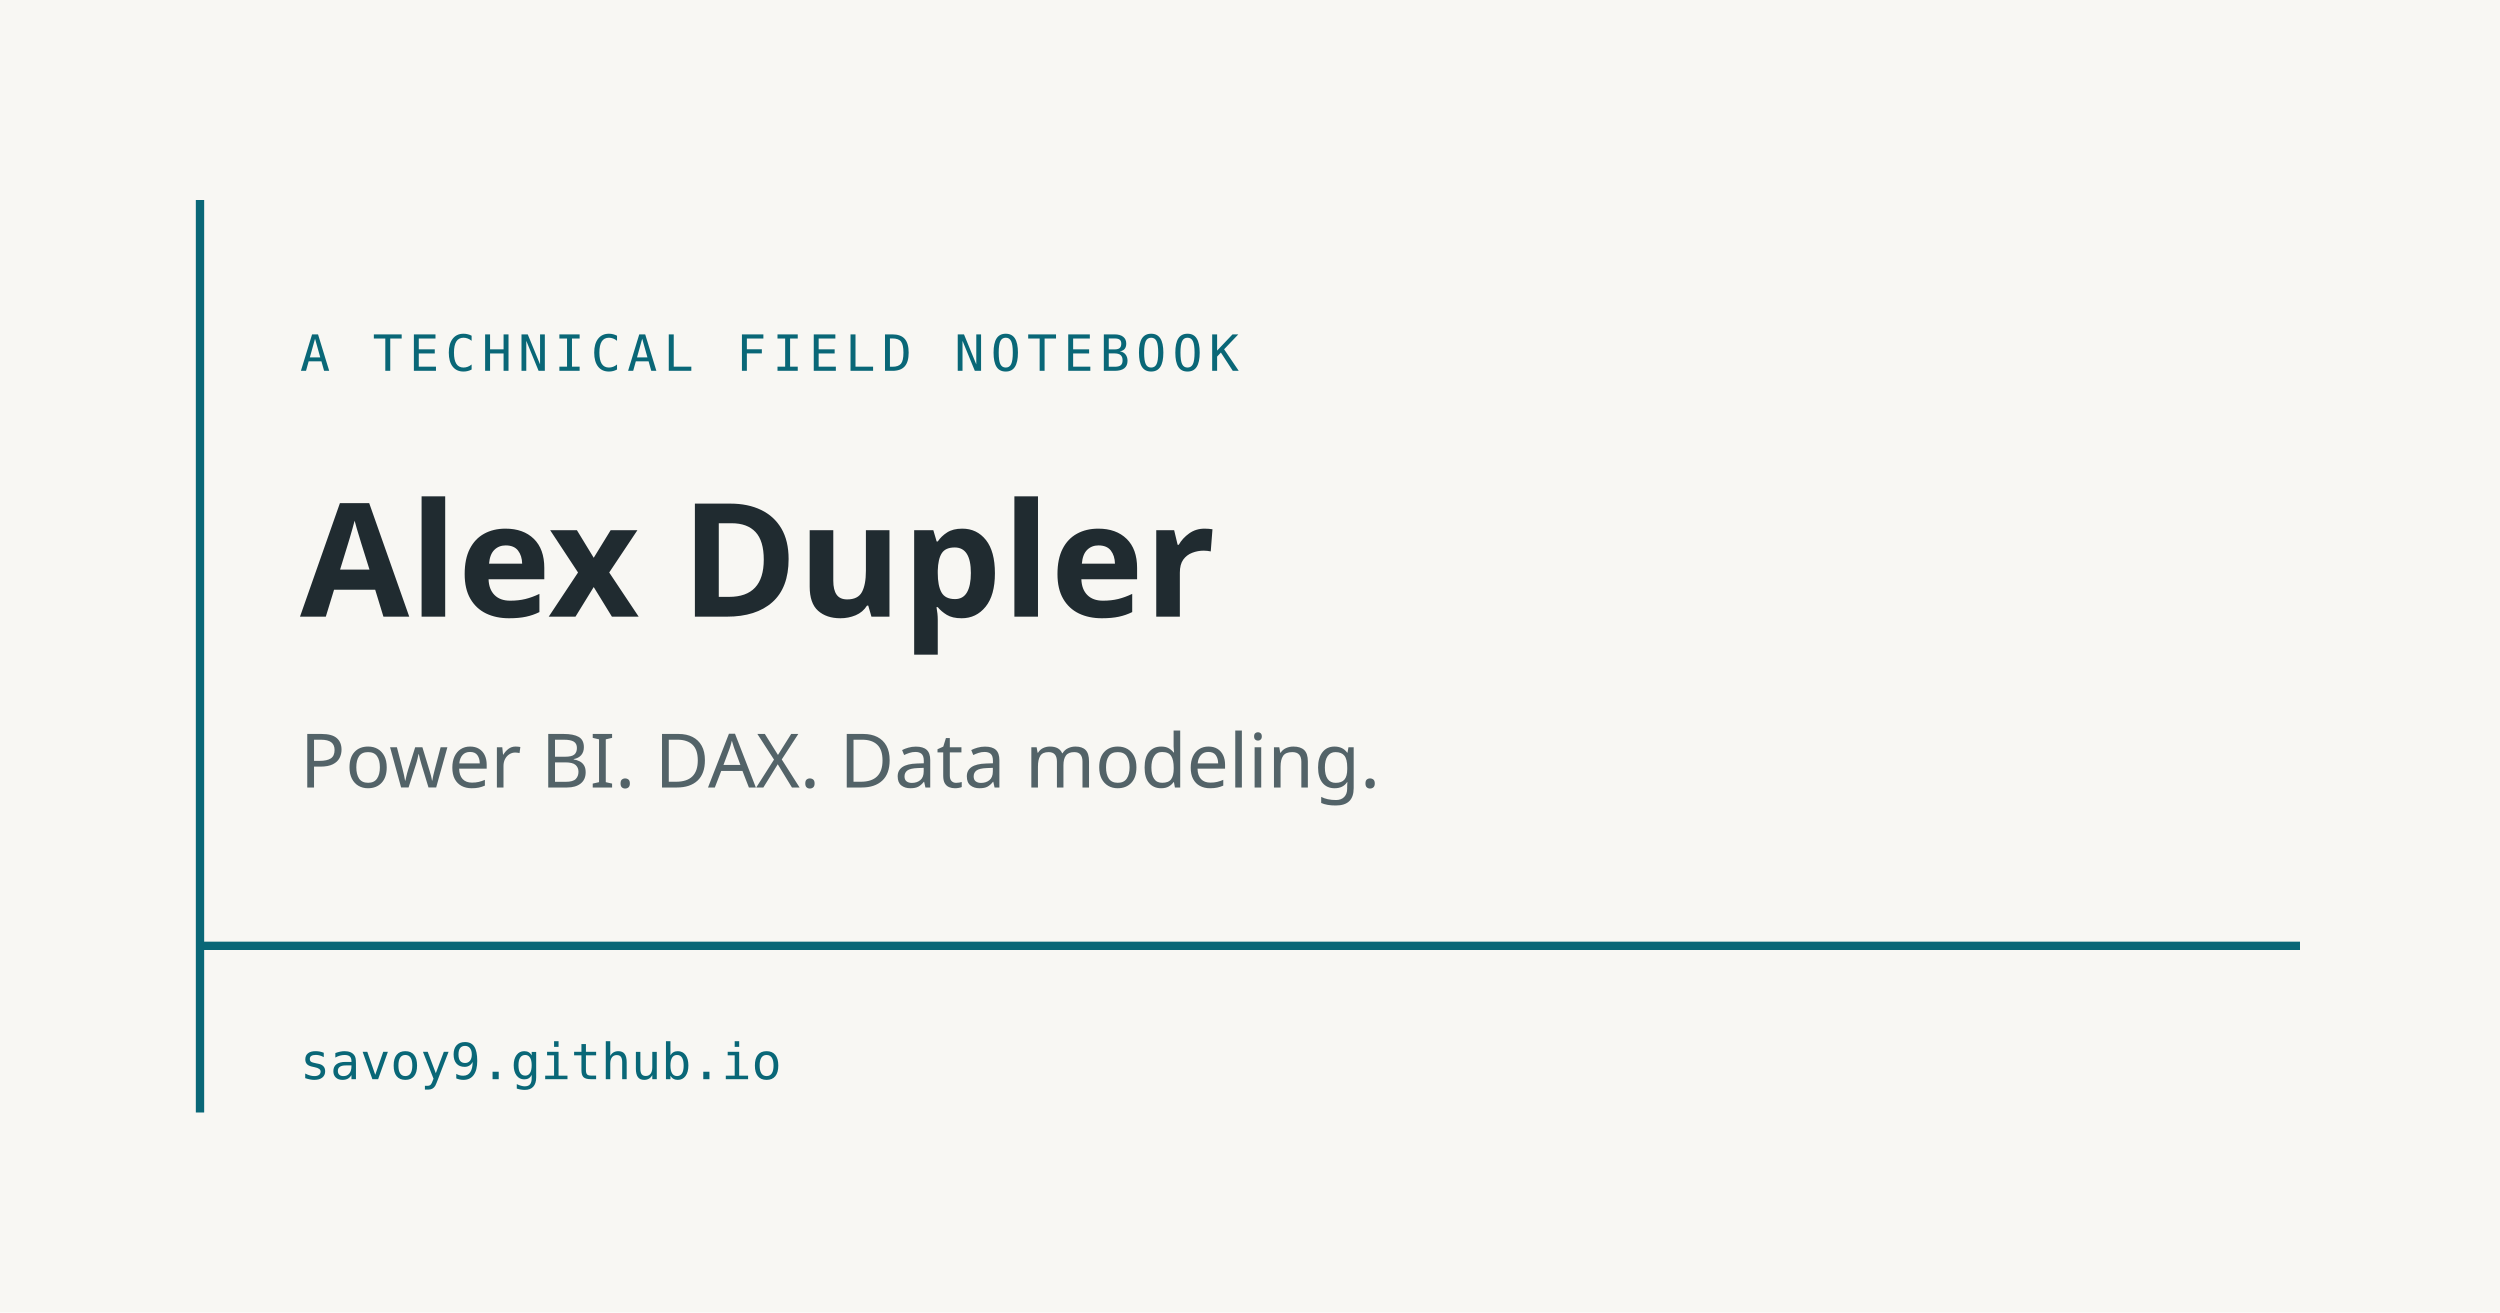
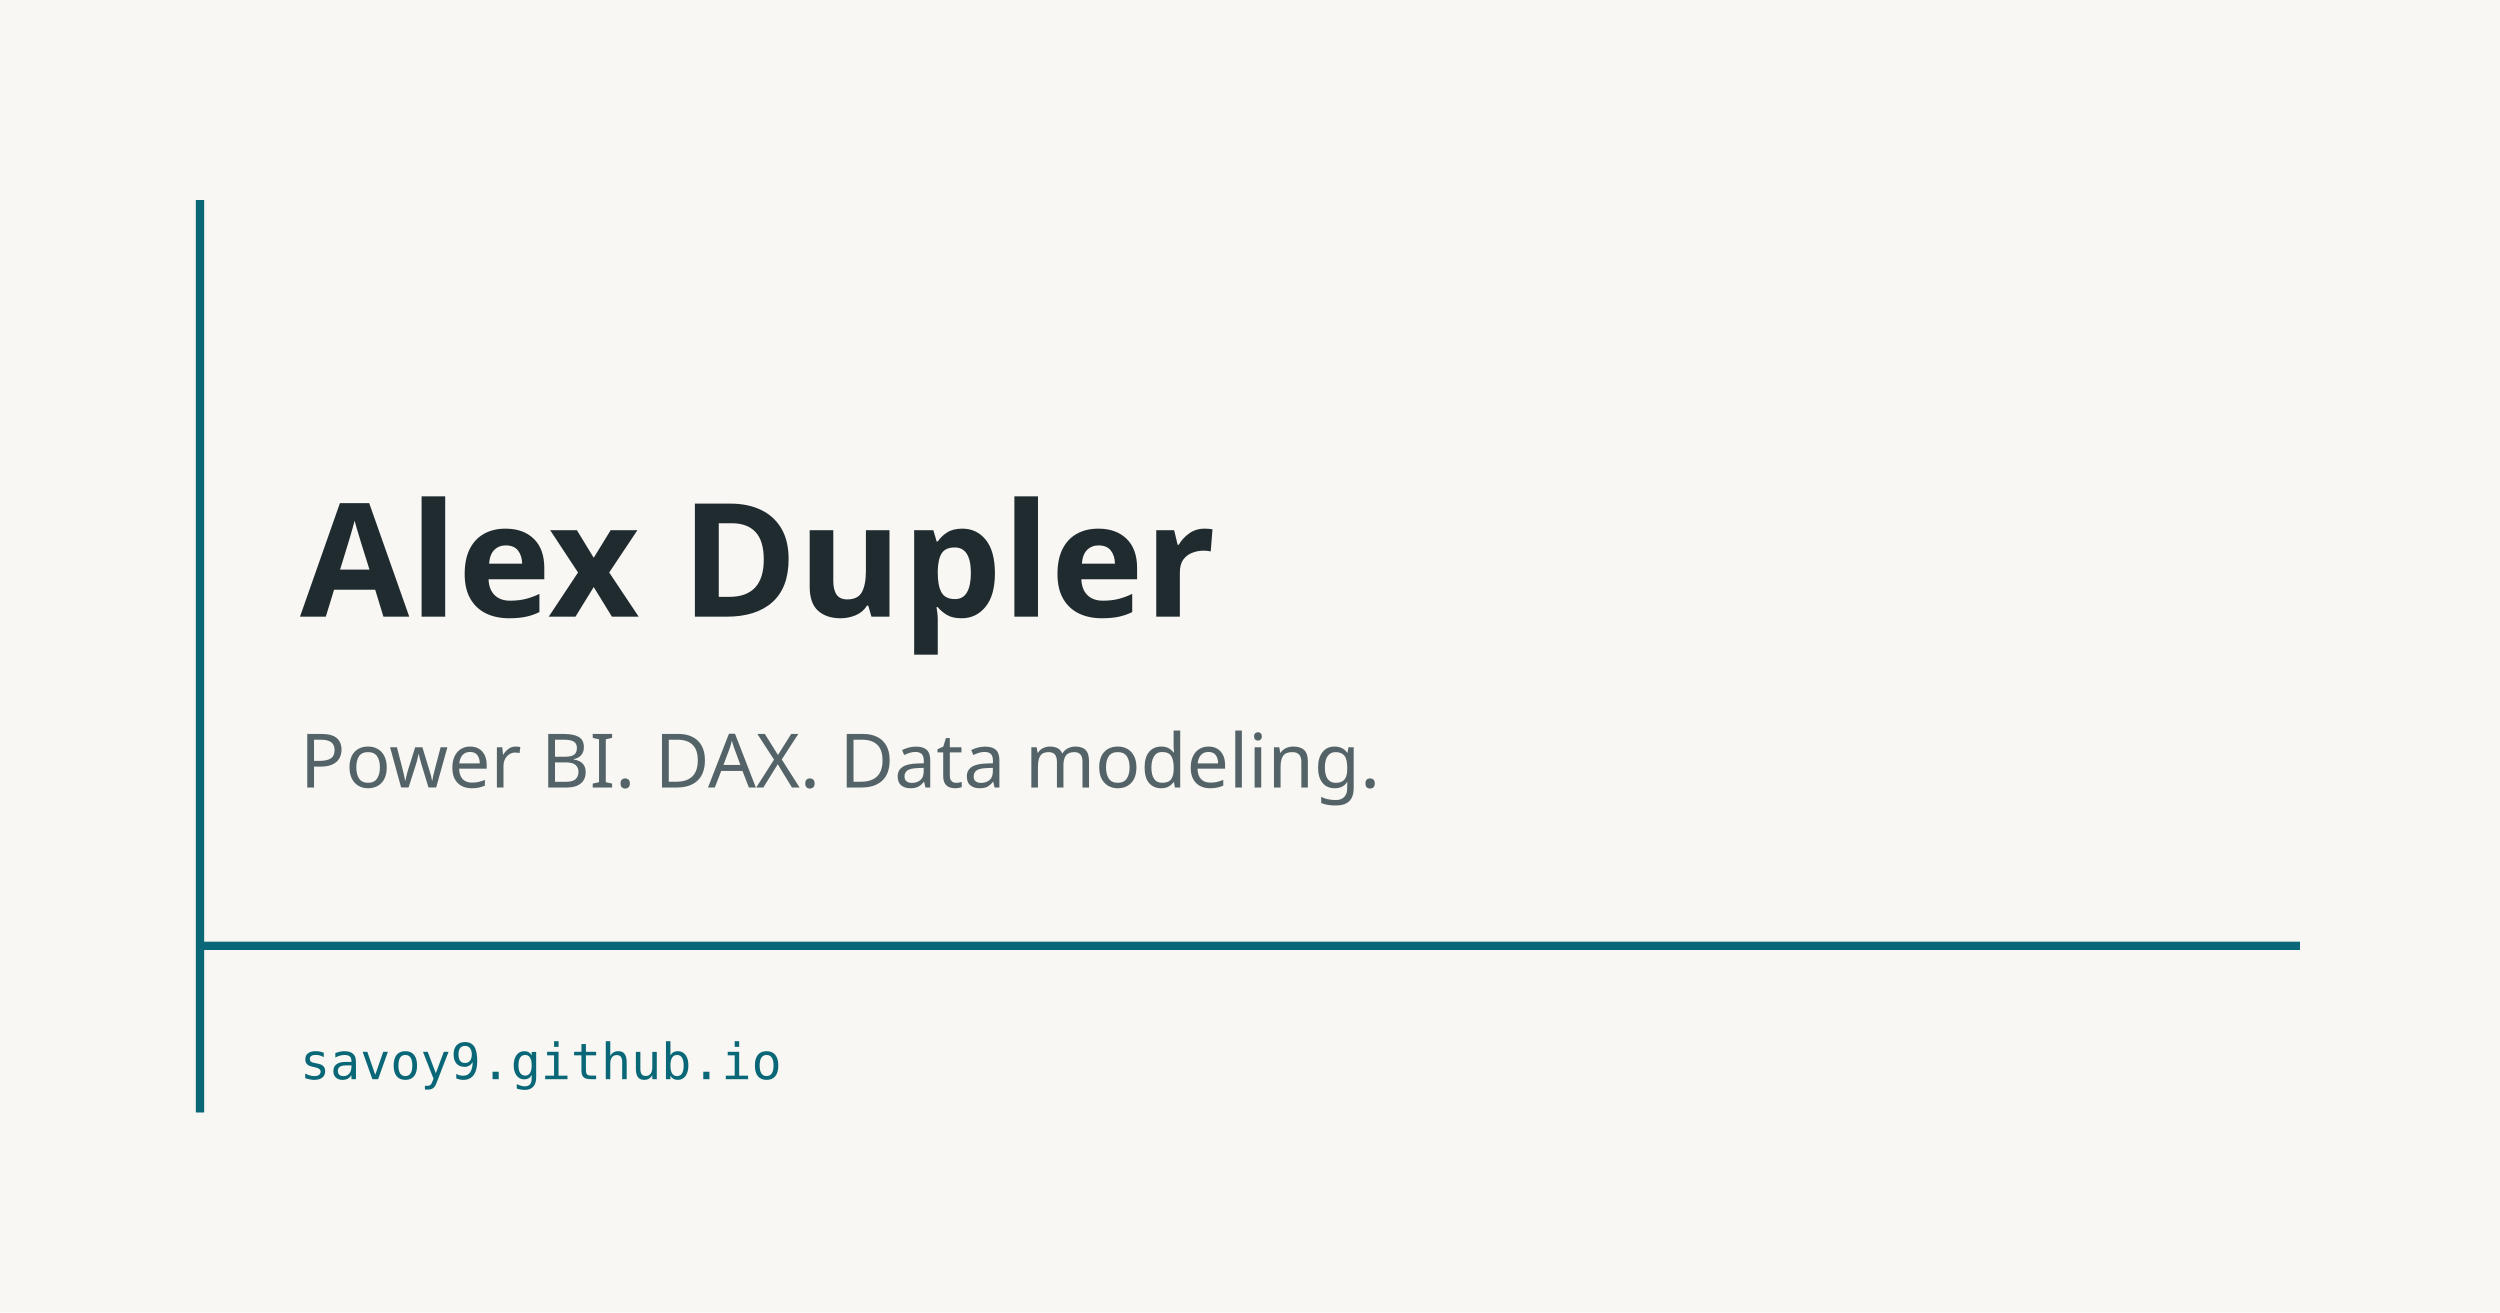
<svg xmlns="http://www.w3.org/2000/svg" width="1200" height="630" viewBox="0 0 1200 630" role="img" aria-labelledby="title desc">
  <rect width="1200" height="630" fill="#f8f7f3" />
  <path d="M96 96v438M96 454h1008" stroke="#096777" stroke-width="4" />
-   <text x="144" y="178" fill="#096777" font-family="monospace" font-size="24" letter-spacing="3">A TECHNICAL FIELD NOTEBOOK</text>
  <text x="144" y="296" fill="#202b30" font-family="sans-serif" font-weight="700" font-size="76">Alex Dupler</text>
  <text x="144" y="378" fill="#536368" font-family="sans-serif" font-size="36">Power BI. DAX. Data modeling.</text>
  <text x="144" y="518" fill="#096777" font-family="monospace" font-size="24">savoy9.github.io</text>
</svg>
